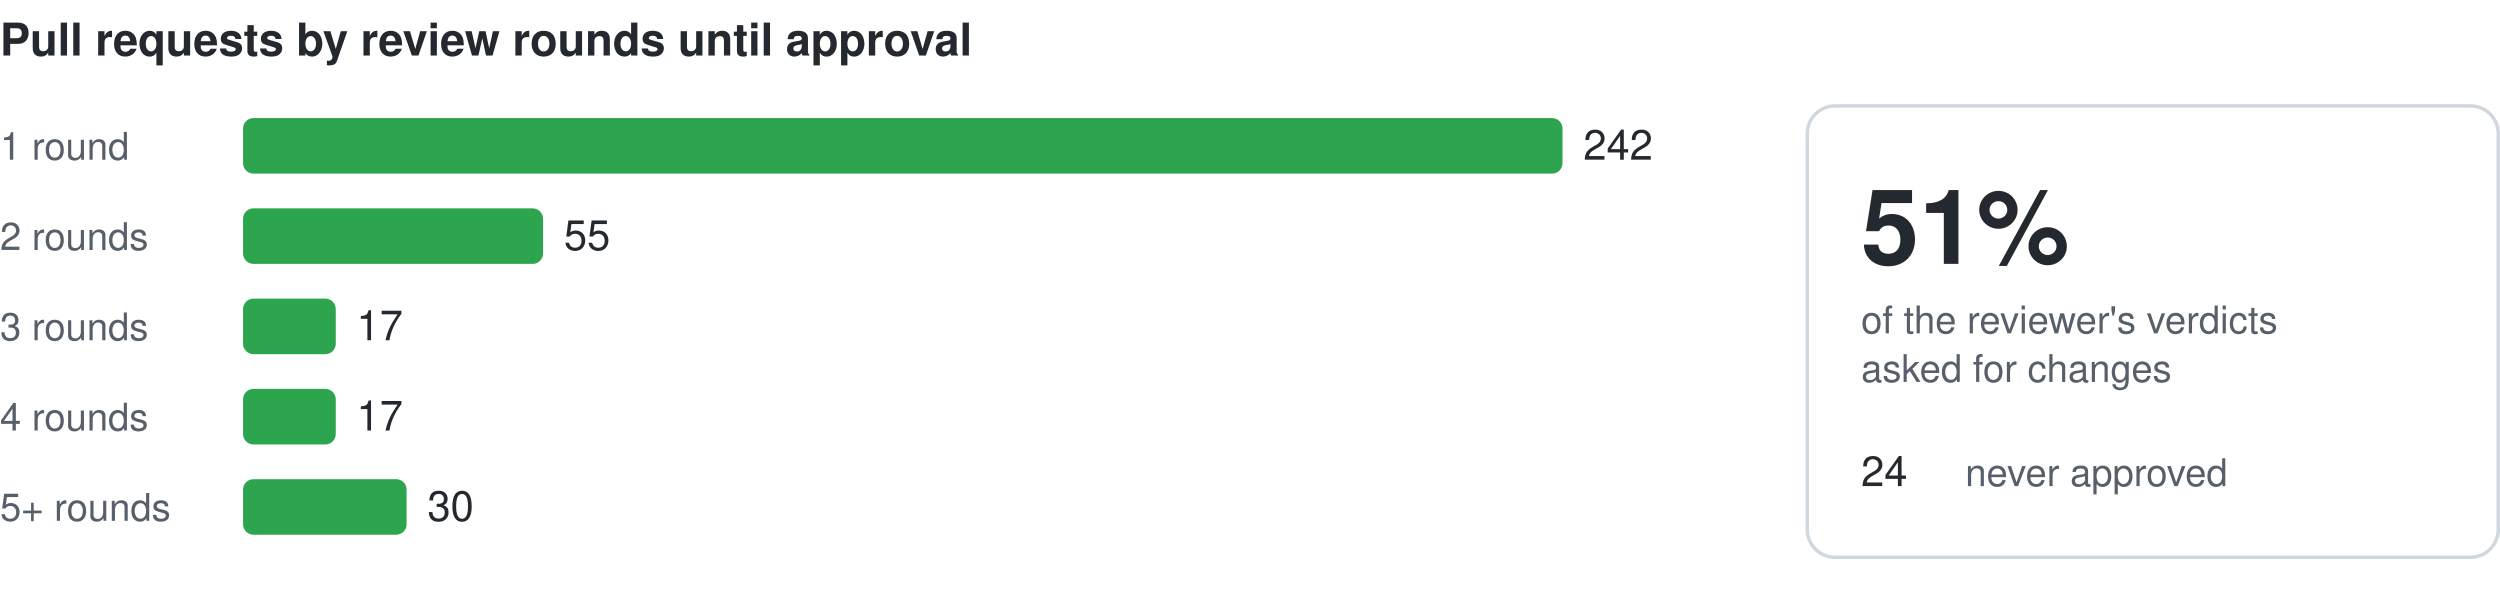
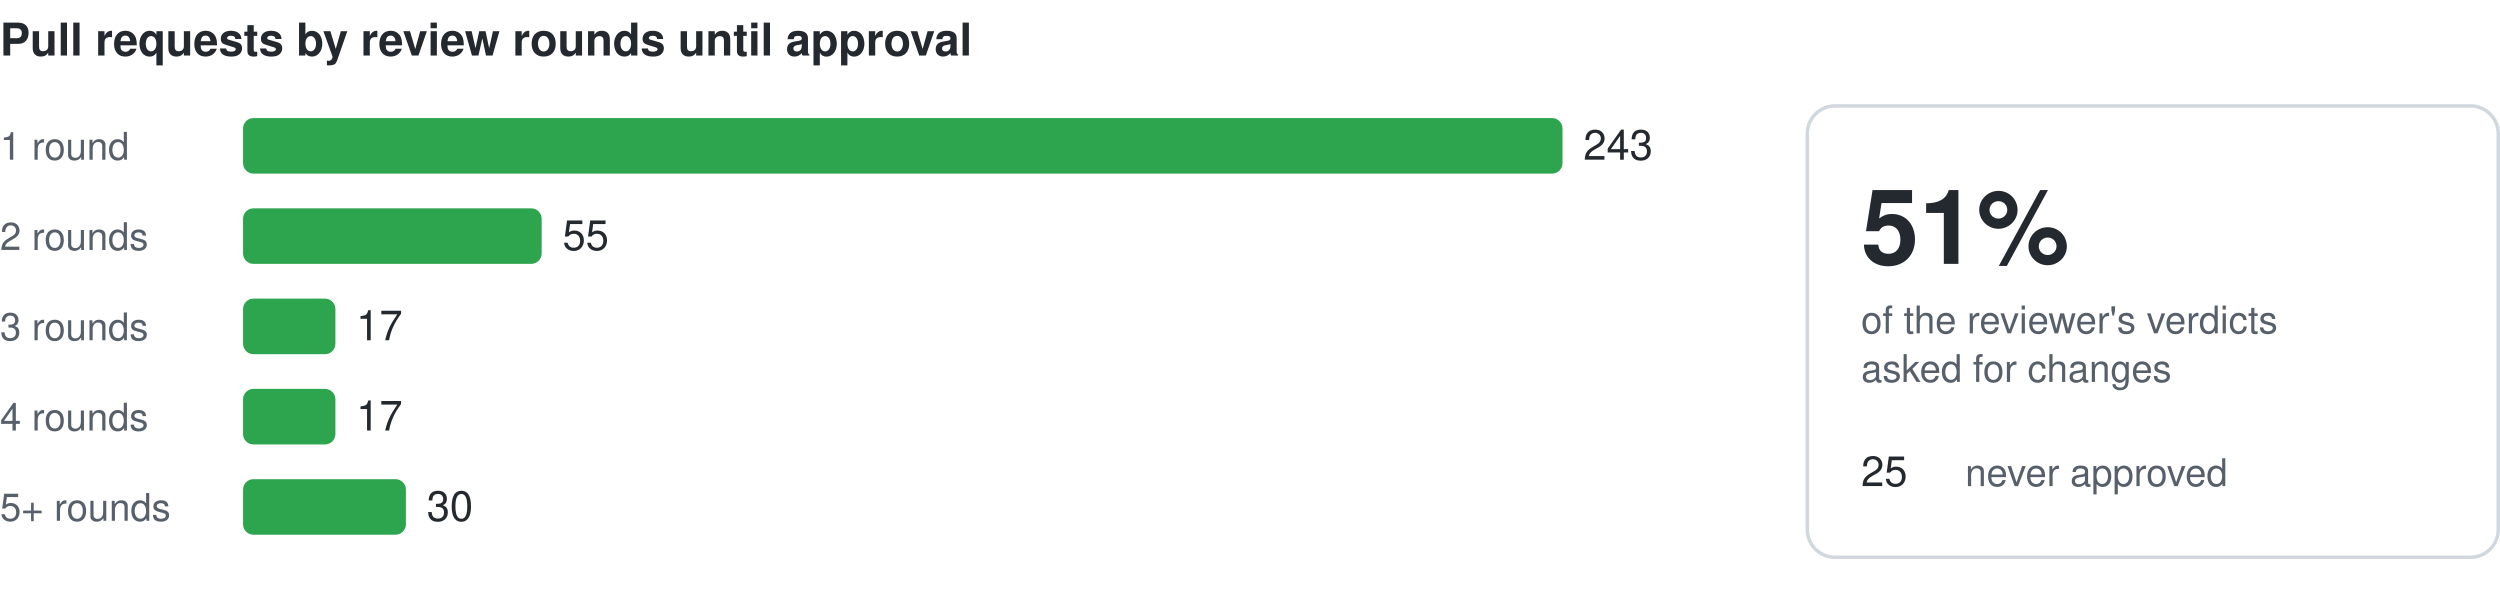
<svg xmlns="http://www.w3.org/2000/svg" width="720" height="176" viewBox="0 0 720 176" role="img" aria-label="Pull requests by review rounds until approval">
  <style>text{font:11px -apple-system,Segoe UI,Helvetica,Arial,sans-serif;fill:#57606a}.t{font-size:13px;font-weight:600;fill:#24292f}.v{font-size:12px;fill:#24292f}.b{fill:#2da44e}.big{font-size:30px;font-weight:600;fill:#24292f}.card{fill:none;stroke:#d0d7de}@media (prefers-color-scheme:dark){text{fill:#8b949e}.t{fill:#e6edf3}.v{fill:#e6edf3}.b{fill:#3fb950}.big{fill:#e6edf3}.card{stroke:#30363d}}</style>
  <text class="t" x="0" y="16">Pull requests by review rounds until approval</text>
  <g data-q="r1">
    <text x="0" y="46">1 round</text>
    <rect class="b" x="70" y="34" width="380.0" height="16" rx="3" />
-     <text class="v" x="456.0" y="46">242</text>
+     <text class="v" x="456.0" y="46">243</text>
  </g>
  <g data-q="r2">
    <text x="0" y="72">2 rounds</text>
-     <rect class="b" x="70" y="60" width="86.4" height="16" rx="3" />
-     <text class="v" x="162.4" y="72">55</text>
+     <rect class="b" x="70" y="60" width="86.0" height="16" rx="3" />
+     <text class="v" x="162.0" y="72">55</text>
  </g>
  <g data-q="r3">
    <text x="0" y="98">3 rounds</text>
-     <rect class="b" x="70" y="86" width="26.7" height="16" rx="3" />
-     <text class="v" x="102.7" y="98">17</text>
+     <rect class="b" x="70" y="86" width="26.6" height="16" rx="3" />
+     <text class="v" x="102.6" y="98">17</text>
  </g>
  <g data-q="r4">
    <text x="0" y="124">4 rounds</text>
-     <rect class="b" x="70" y="112" width="26.7" height="16" rx="3" />
-     <text class="v" x="102.7" y="124">17</text>
+     <rect class="b" x="70" y="112" width="26.6" height="16" rx="3" />
+     <text class="v" x="102.6" y="124">17</text>
  </g>
  <g data-q="r5plus">
    <text x="0" y="150">5+ rounds</text>
-     <rect class="b" x="70" y="138" width="47.1" height="16" rx="3" />
-     <text class="v" x="123.1" y="150">30</text>
+     <rect class="b" x="70" y="138" width="46.9" height="16" rx="3" />
+     <text class="v" x="122.9" y="150">30</text>
  </g>
  <rect class="card" x="520.5" y="30.5" width="199" height="130" rx="8" />
  <g data-q="changes_pct">
    <text class="big" x="536" y="76">51%</text>
    <text x="536" y="96">of the reviewer's verdicts</text>
    <text x="536" y="110">asked for changes</text>
  </g>
  <g data-q="never">
-     <text class="v" x="536" y="140">24</text>
+     <text class="v" x="536" y="140">25</text>
    <text x="566" y="140">never approved</text>
  </g>
</svg>
